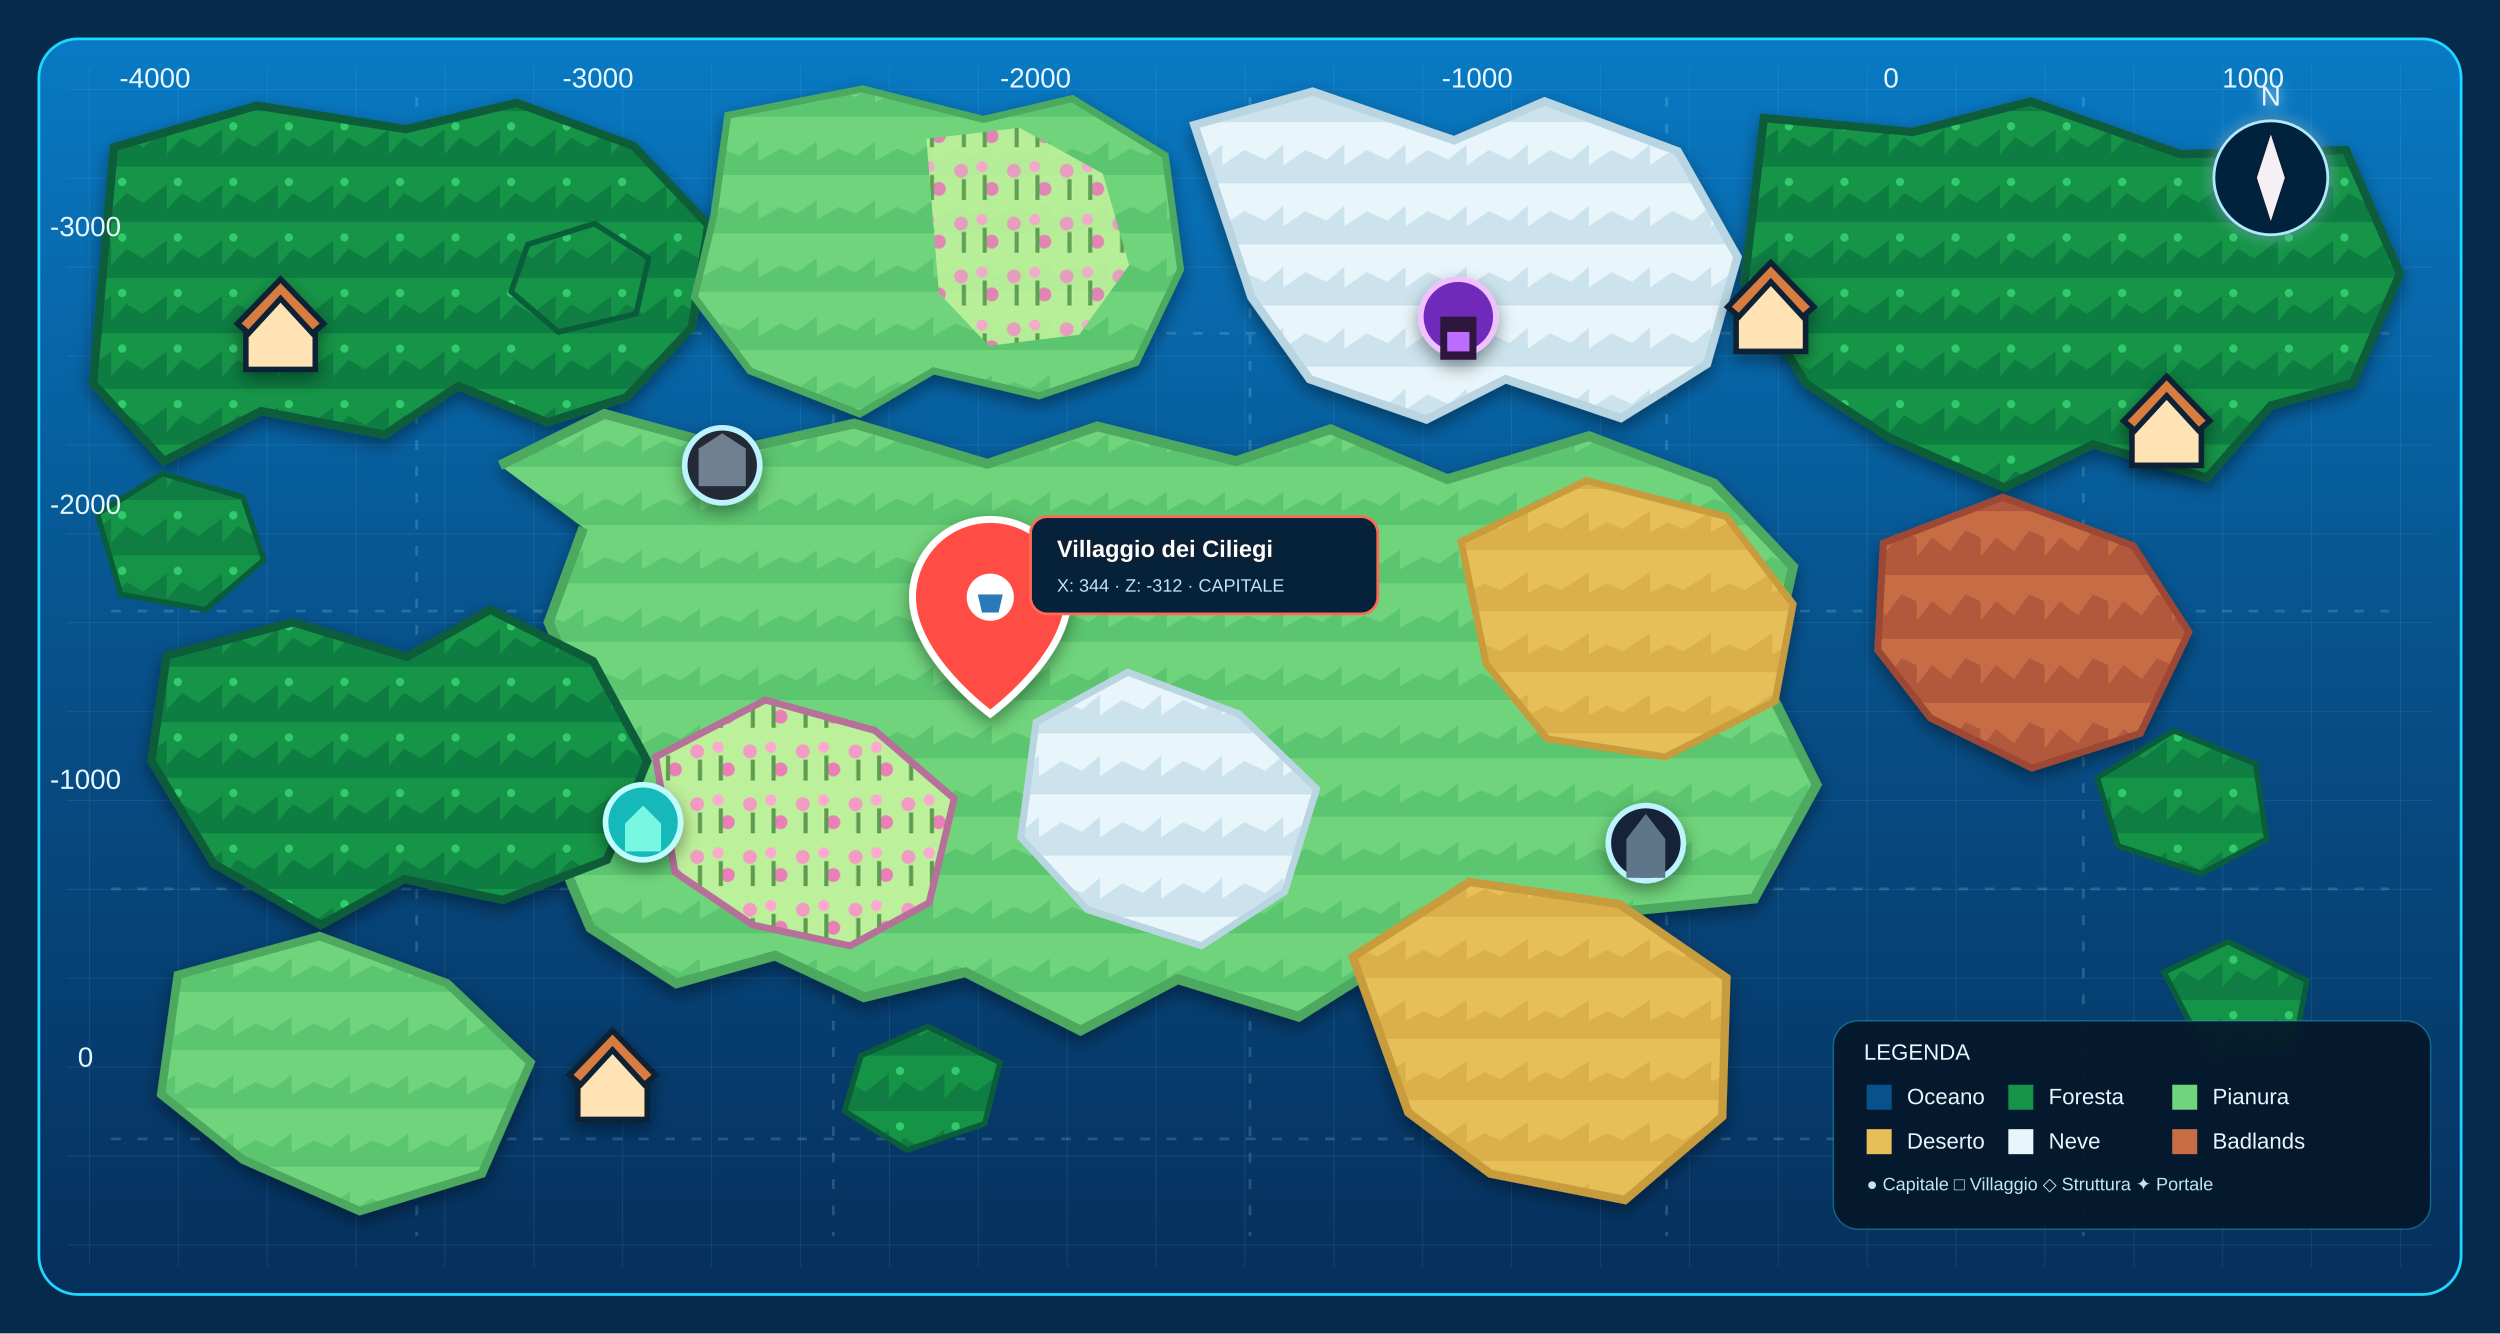
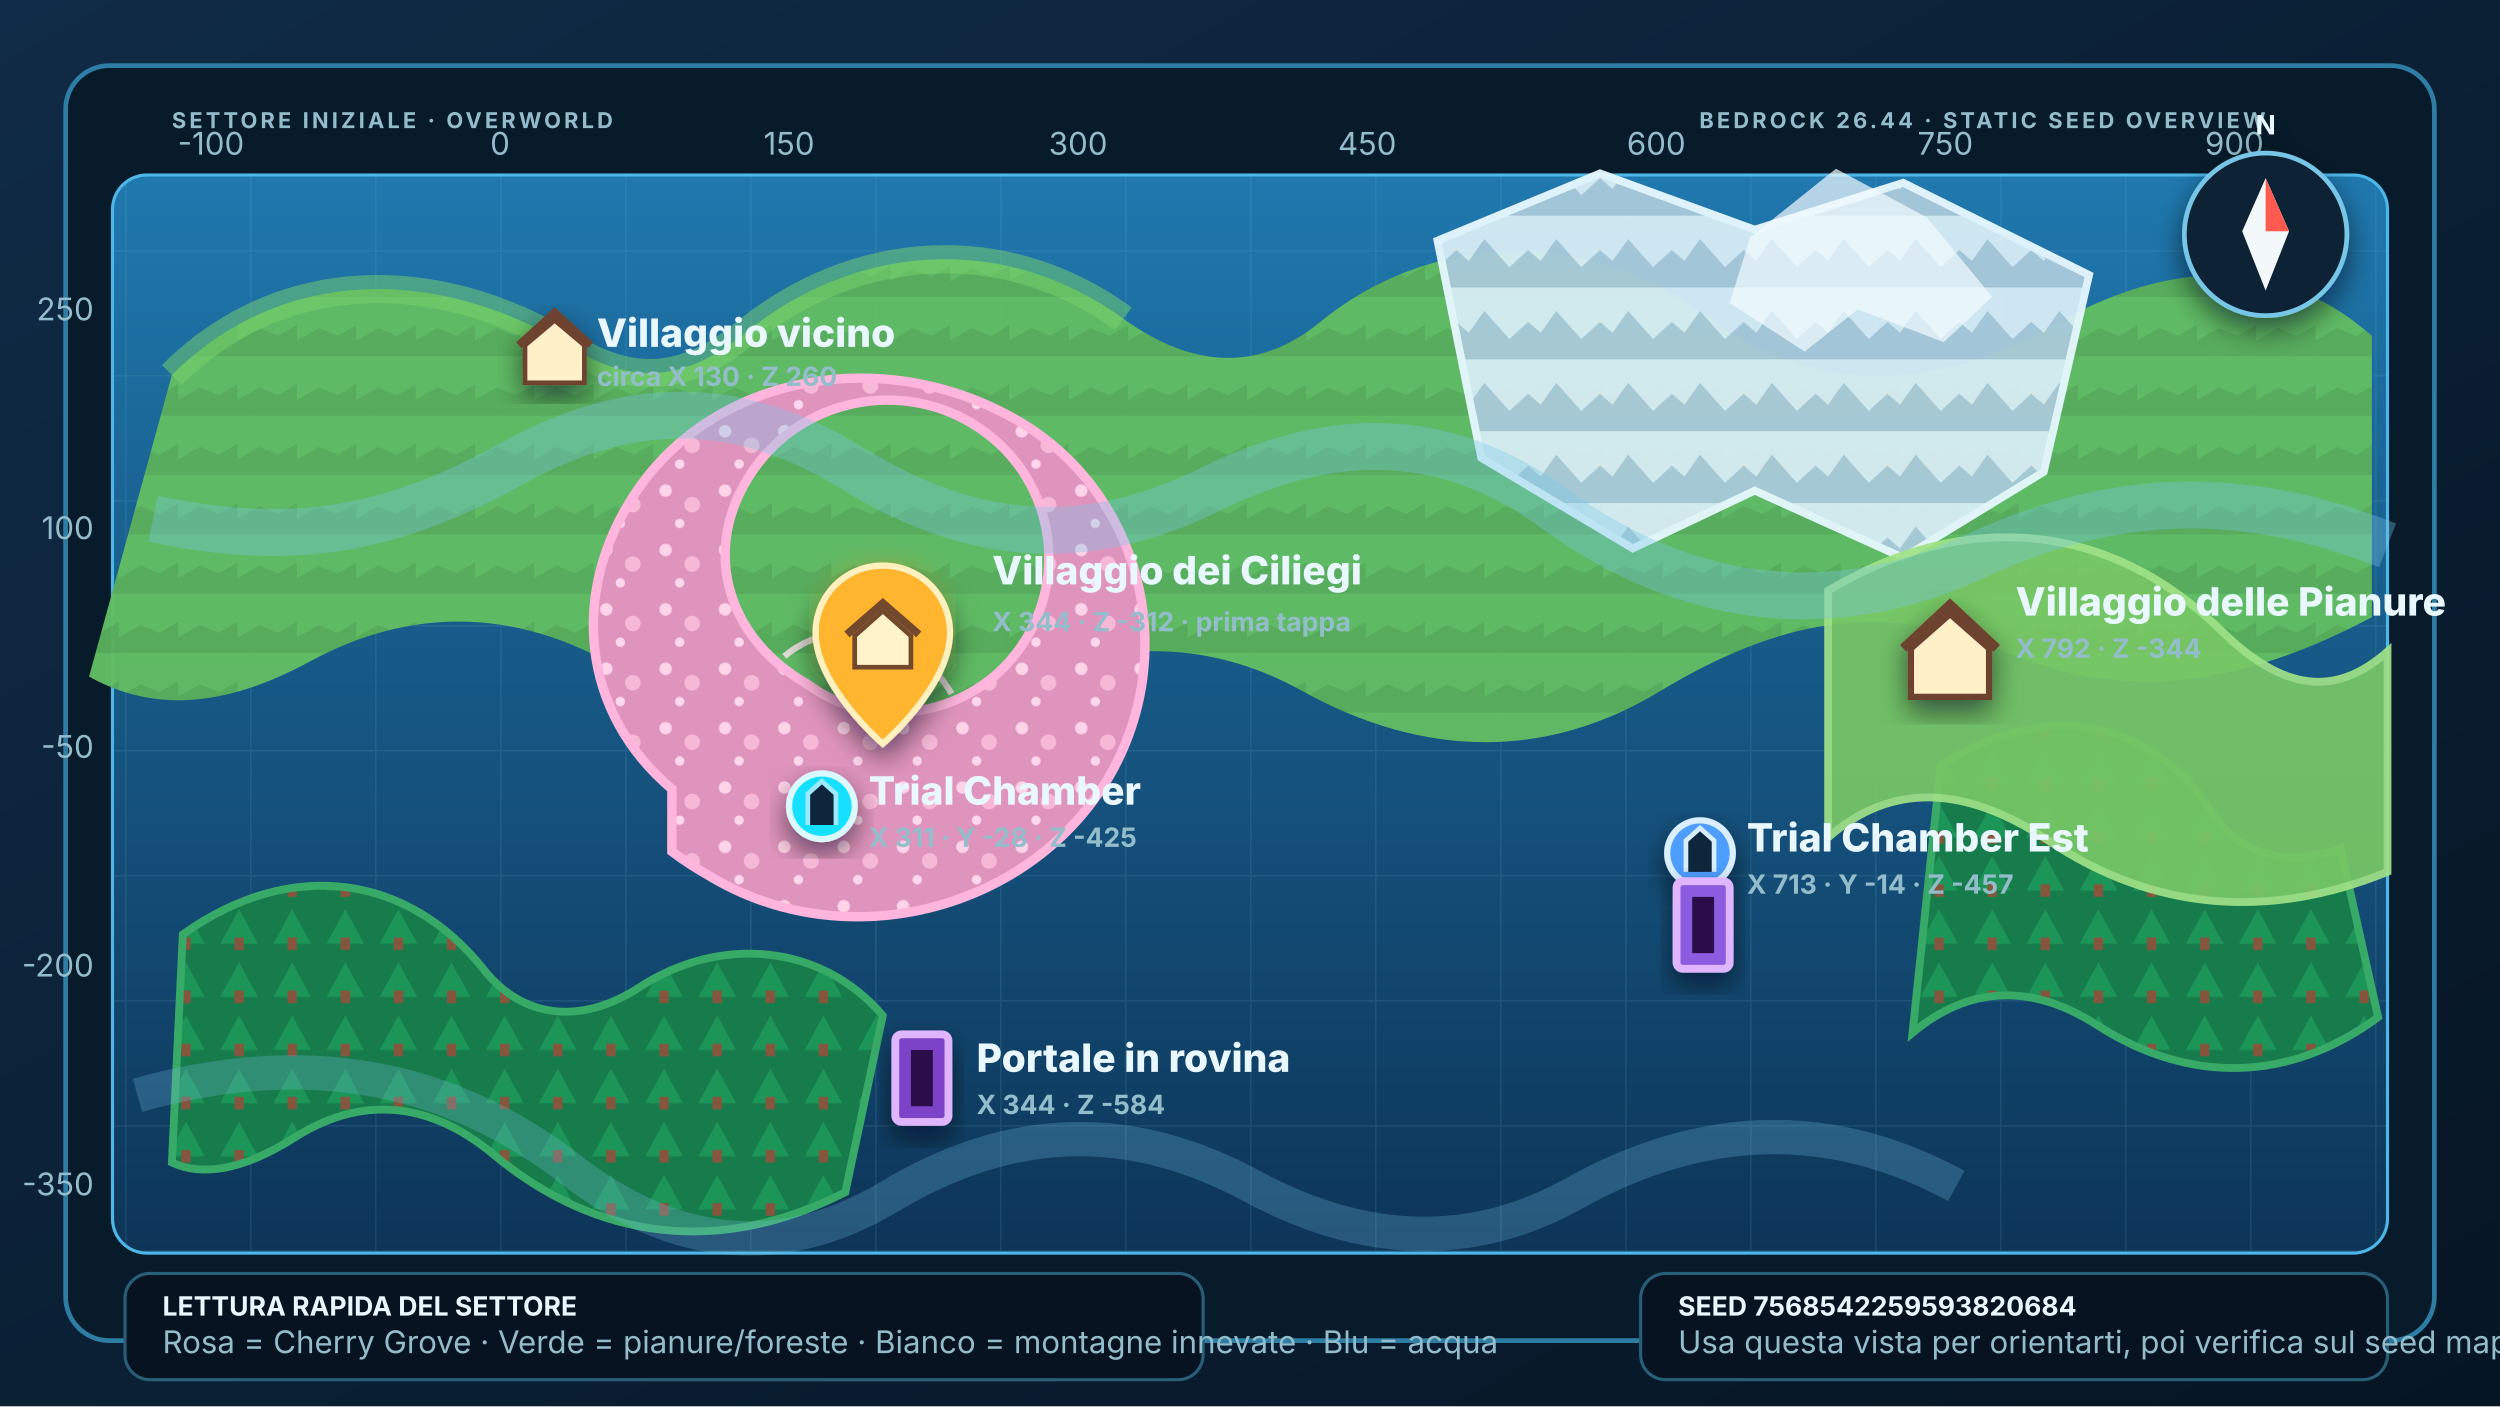
- <svg xmlns="http://www.w3.org/2000/svg" viewBox="0 0 1800 960" role="img" aria-label="Mappa strategica del seed di Minecraft Rinascita">
+ <svg xmlns="http://www.w3.org/2000/svg" viewBox="0 0 1600 900" role="img" aria-labelledby="title desc">
  <defs>
-     <linearGradient id="sea" x1="0" y1="0" x2="0" y2="1">
-       <stop stop-color="#087ac4" />
-       <stop offset=".48" stop-color="#07528c" />
-       <stop offset="1" stop-color="#062f5b" />
+     <linearGradient id="bg" x1="0" y1="0" x2="1" y2="1">
+       <stop stop-color="#102b47" />
+       <stop offset="1" stop-color="#061523" />
    </linearGradient>
-     <pattern id="grid" width="64" height="64" patternUnits="userSpaceOnUse">
-       <path d="M64 0H0V64" fill="none" stroke="#9ee8ff" stroke-opacity=".18" />
+     <linearGradient id="water" x1="0" y1="0" x2="0" y2="1">
+       <stop stop-color="#1f78ae" />
+       <stop offset="1" stop-color="#0d3558" />
+     </linearGradient>
+     <pattern id="grid" width="80" height="80" patternUnits="userSpaceOnUse">
+       <path d="M80 0H0V80" fill="none" stroke="#79b9d0" stroke-opacity=".13" stroke-width="2" />
    </pattern>
-     <pattern id="forest" width="40" height="40" patternUnits="userSpaceOnUse">
-       <rect width="40" height="40" fill="#159447" />
-       <path d="M0 31L11 19l12 7 17-13v27H0Z" fill="#0c6a3e" opacity=".55" />
-       <circle cx="8" cy="11" r="3" fill="#32ca6c" />
-     </pattern>
-     <pattern id="plains" width="42" height="42" patternUnits="userSpaceOnUse">
-       <rect width="42" height="42" fill="#6fd47b" />
-       <path d="M0 32L16 23 28 28 42 18V42H0Z" fill="#48b963" opacity=".52" />
-     </pattern>
-     <pattern id="desert" width="44" height="44" patternUnits="userSpaceOnUse">
-       <rect width="44" height="44" fill="#e6bf58" />
-       <path d="M0 31L13 24 24 29 44 16V44H0Z" fill="#cf9f3e" opacity=".48" />
-     </pattern>
-     <pattern id="snow" width="44" height="44" patternUnits="userSpaceOnUse">
-       <rect width="44" height="44" fill="#e8f5fa" />
-       <path d="M0 31L16 20 31 27 44 16V44H0Z" fill="#c1dce8" opacity=".72" />
-     </pattern>
-     <pattern id="badlands" width="46" height="46" patternUnits="userSpaceOnUse">
-       <rect width="46" height="46" fill="#c66d45" />
-       <path d="M0 33L11 19 24 29 35 14 46 19v27H0Z" fill="#a24737" opacity=".55" />
+     <pattern id="plains" width="38" height="38" patternUnits="userSpaceOnUse">
+       <rect width="38" height="38" fill="#62bd63" />
+       <path d="M0 28l14-8 12 5 12-7v20H0z" fill="#55a957" opacity=".7" />
    </pattern>
    <pattern id="cherry" width="38" height="38" patternUnits="userSpaceOnUse">
-       <rect width="38" height="38" fill="#bdf09a" />
-       <circle cx="8" cy="9" r="5" fill="#f29bc4" />
-       <circle cx="23" cy="6" r="4" fill="#ffa8d0" />
-       <circle cx="30" cy="22" r="5" fill="#ea7fb8" />
-       <path d="M10 15v15M25 12v18" stroke="#5f9c53" stroke-width="3" />
+       <rect width="38" height="38" fill="#df94bd" />
+       <circle cx="8" cy="10" r="4" fill="#ffd3e8" />
+       <circle cx="25" cy="19" r="5" fill="#f7b8d8" />
+       <circle cx="17" cy="31" r="3" fill="#ffd7ec" />
    </pattern>
-     <filter id="shadow">
-       <feDropShadow dx="0" dy="5" stdDeviation="6" flood-color="#000" flood-opacity=".4" />
+     <pattern id="forest" width="34" height="34" patternUnits="userSpaceOnUse">
+       <rect width="34" height="34" fill="#177c4c" />
+       <path d="M17 4l12 22H5z" fill="#1c9658" />
+       <rect x="14" y="22" width="6" height="8" fill="#85563d" />
+     </pattern>
+     <pattern id="snow" width="46" height="46" patternUnits="userSpaceOnUse">
+       <rect width="46" height="46" fill="#d7ecf4" />
+       <path d="M0 33l12-11 8 7 10-14 16 18v13H0z" fill="#a9c9d9" />
+     </pattern>
+     <filter id="shadow" x="-30%" y="-30%" width="160%" height="160%">
+       <feDropShadow dx="0" dy="8" stdDeviation="9" flood-color="#02070d" flood-opacity=".55" />
    </filter>
    <filter id="glow">
-       <feGaussianBlur stdDeviation="5" result="b" />
+       <feGaussianBlur stdDeviation="8" result="b" />
      <feMerge>
        <feMergeNode in="b" />
        <feMergeNode in="SourceGraphic" />
      </feMerge>
    </filter>
    <style>
-     .coord{font: 20px Arial,sans-serif;fill:#e6f7ff}
-     .legend{font:16px Arial,sans-serif;fill:#eaf6ff}
-     .tiny{font:13px Arial,sans-serif;fill:#bfe6f5}
-     .label{font:700 17px Arial,sans-serif;fill:#fff;paint-order:stroke;stroke:#0b2034;stroke-width:5}
-   </style>
+       .t{font-family:Inter,system-ui,sans-serif;fill:#e9f7ff}.muted{font-family:Inter,system-ui,sans-serif;fill:#94bdcb}.small{font-size:20px}.label{font-size:25px;font-weight:800}.meta{font-size:17px;font-weight:700}.micro{font-size:14px;font-weight:700;letter-spacing:2px}.halo{paint-order:stroke;stroke:#071321;stroke-width:4;stroke-linejoin:round}.marker{filter:url(#shadow)}
+     </style>
  </defs>
-   <rect width="1800" height="960" fill="#052a4c" />
-   <rect x="28" y="28" width="1744" height="904" rx="28" fill="url(#sea)" stroke="#20d5ff" stroke-width="2" />
-   <rect x="48" y="48" width="1704" height="864" rx="22" fill="url(#grid)" opacity=".75" />
-   <g opacity=".18" stroke="#b3efff" stroke-width="2" stroke-dasharray="7 12">
-     <path d="M80 240H1720M80 440H1720M80 640H1720M80 820H1720" />
-     <path d="M300 70V890M600 70V890M900 70V890M1200 70V890M1500 70V890" />
+   <rect width="1600" height="900" fill="url(#bg)" />
+   <rect x="42" y="42" width="1516" height="816" rx="28" fill="#071b2b" stroke="#2d7da5" stroke-width="3" />
+   <rect x="72" y="112" width="1456" height="690" rx="22" fill="url(#water)" stroke="#4cb7e8" stroke-width="2" />
+   <rect x="72" y="112" width="1456" height="690" rx="22" fill="url(#grid)" />
+   <g class="muted small" text-anchor="middle">
+     <text x="135" y="99">-100</text>
+     <text x="320" y="99">0</text>
+     <text x="505" y="99">150</text>
+     <text x="690" y="99">300</text>
+     <text x="875" y="99">450</text>
+     <text x="1060" y="99">600</text>
+     <text x="1245" y="99">750</text>
+     <text x="1430" y="99">900</text>
  </g>
-   <g filter="url(#shadow)">
-     <path d="M82 106L185 76 292 93 372 74 456 105 510 162 498 236 451 286 394 304 330 278 277 313 188 296 118 332 67 276Z" fill="url(#forest)" stroke="#0a5d3b" stroke-width="6" />
-     <path d="M524 83L621 64 708 86 772 71 839 112 850 194 818 261 748 285 672 267 619 298 540 267 500 214 514 155Z" fill="url(#plains)" stroke="#4caa60" stroke-width="5" />
-     <path d="M667 100L734 92 794 125 813 191 777 241 712 249 676 211Z" fill="url(#cherry)" opacity=".92" />
-     <path d="M860 90L945 66 1047 101 1112 73 1208 109 1251 185 1229 262 1167 301 1084 273 1027 302 943 273 901 214Z" fill="url(#snow)" stroke="#b9d5e2" stroke-width="6" />
-     <path d="M1270 85L1377 95 1462 73 1570 111 1689 108 1728 197 1694 276 1635 292 1589 344 1507 320 1443 351 1360 315 1300 276 1256 203Z" fill="url(#forest)" stroke="#0a5d3b" stroke-width="6" />
-     <path d="M360 335L435 298 530 324 615 305 711 334 790 307 890 332 958 309 1042 345 1144 314 1234 348 1291 408 1272 493 1308 565 1263 647 1171 656 1104 706 1013 683 935 732 848 705 778 742 695 700 622 718 558 688 487 708 425 668 397 602 428 524 395 448 420 380 398Z" fill="url(#plains)" stroke="#4da860" stroke-width="7" />
-     <path d="M1052 390L1142 346 1243 372 1291 435 1278 505 1199 545 1114 532 1070 478Z" fill="url(#desert)" stroke="#c89b3e" stroke-width="5" />
-     <path d="M1356 391L1442 358 1536 393 1576 455 1541 528 1463 553 1390 517 1352 468Z" fill="url(#badlands)" stroke="#9d4736" stroke-width="5" />
-     <path d="M120 472L211 448 293 473 353 439 427 476 466 548 437 619 362 648 291 633 231 666 154 622 109 548Z" fill="url(#forest)" stroke="#0a5d3b" stroke-width="6" />
-     <path d="M472 545L551 504 630 526 687 575 669 650 612 681 542 666 486 628Z" fill="url(#cherry)" stroke="#b66f9a" stroke-width="5" />
-     <path d="M746 520L812 484 892 514 948 568 925 642 865 681 783 655 735 603Z" fill="url(#snow)" stroke="#b9d5e2" stroke-width="5" />
-     <path d="M974 689L1058 635 1166 651 1243 704 1240 804 1170 864 1073 845 1014 801Z" fill="url(#desert)" stroke="#c89b3e" stroke-width="6" />
-     <path d="M128 702L230 674 322 708 382 765 347 845 259 872 175 835 116 788Z" fill="url(#plains)" stroke="#4da860" stroke-width="6" />
+   <g class="muted small" text-anchor="end">
+     <text x="60" y="205">250</text>
+     <text x="60" y="345">100</text>
+     <text x="60" y="485">-50</text>
+     <text x="60" y="625">-200</text>
+     <text x="60" y="765">-350</text>
  </g>
-   <g fill="url(#forest)" stroke="#0a5d3b" stroke-width="4">
-     <path d="M70 370l47-29 58 17 15 45-42 36-61-11z" />
-     <path d="M1510 560l55-34 59 24 8 54-47 25-60-20z" />
-     <path d="M1558 700l46-22 57 28-9 48-62 8z" />
-     <path d="M620 760l48-21 52 26-11 44-56 19-45-28z" />
-     <path d="M380 176l48-15 39 25-9 40-56 13-34-29z" />
+   <text x="110" y="82" class="micro muted">SETTORE INIZIALE · OVERWORLD</text>
+   <text x="1450" y="82" class="micro muted" text-anchor="end">BEDROCK 26.44 · STATIC SEED OVERVIEW</text>
+   <path d="M110 240c70-70 170-70 255-18 40 25 74 22 112-9 70-57 165-65 242-9 43 31 86 35 126 2 67-55 165-63 245-5 72 52 143 52 226 6 82-46 150-38 202 8v180c-83 44-158 55-235 22-78-34-145-20-220 25-72 44-151 44-230 0-61-34-130-34-195 2-78 43-153 44-226-6-69-48-143-53-213-15-55 30-101 33-142 10z" fill="url(#plains)" opacity=".96" />
+   <path d="M110 240c70-70 170-70 255-18 40 25 74 22 112-9 70-57 165-65 242-9" fill="none" stroke="#78d36b" stroke-width="18" opacity=".5" />
+   <path d="M430 505c-58-49-66-126-23-190 51-76 159-95 244-46 78 45 105 146 60 226-50 88-170 119-258 65-7-4-15-9-23-15zm87-67c43 32 107 20 137-25 30-44 20-104-23-136-48-36-116-24-149 24-34 49-18 107 35 137z" fill="url(#cherry)" stroke="#ffb5dc" stroke-width="6" />
+   <path d="M502 420c20-17 49-20 74-7 13 7 25 17 33 31" fill="none" stroke="#ffe3f0" stroke-width="4" opacity=".8" />
+   <path d="M920 154l104-43 99 36 95-30 119 59-29 126-90 55-95-43-78 37-97-58z" fill="url(#snow)" stroke="#e7f8ff" stroke-width="5" opacity=".95" />
+   <path d="M1120 152l55-44 58 31 42 51-31 29-55-21-34 27-48-31z" fill="#f4fbff" opacity=".7" />
+   <path d="M117 598c70-50 145-38 193 23 25 31 62 35 99 11 52-34 117-28 156 18l-24 113c-80 41-159 31-225-24-42-35-86-38-129-10-32 20-58 24-77 15z" fill="url(#forest)" stroke="#38aa67" stroke-width="5" />
+   <path d="M1242 490c66-43 135-30 173 29 17 27 48 37 83 24l24 108c-57 42-121 43-180 5-42-27-82-25-118 5z" fill="url(#forest)" stroke="#38aa67" stroke-width="5" />
+   <path d="M1170 378c90-54 182-43 252 26 40 39 73 42 106 13v141c-76 31-150 25-217-20-54-36-101-37-141-2z" fill="#77c765" stroke="#9fe287" stroke-width="5" opacity=".92" />
+   <path d="M98 332c94 20 157 5 231-36 76-42 146-40 217 4 78 48 150 52 229 13 81-40 153-36 219 12 86 63 180 73 270 31 91-42 172-43 264-7" fill="none" stroke="#7ac6e8" stroke-opacity=".35" stroke-width="30" />
+   <path d="M88 701c106-30 198-14 278 48 66 51 134 58 203 17 78-47 154-49 232-7 72 39 141 41 206 5 84-47 166-48 245-5" fill="none" stroke="#7ac6e8" stroke-opacity=".25" stroke-width="22" />
+   <g transform="translate(1450 150)" filter="url(#shadow)">
+     <circle r="52" fill="#0a2134" stroke="#77c6e7" stroke-width="3" />
+     <path d="M0-36l15 34L0 36-15-2z" fill="#f3f9fb" />
+     <path d="M0-36l15 34H0z" fill="#ff5a4f" />
+     <text y="-64" text-anchor="middle" class="t meta">N</text>
  </g>
-   <g class="coord">
-     <text x="86" y="63">-4000</text>
-     <text x="405" y="63">-3000</text>
-     <text x="720" y="63">-2000</text>
-     <text x="1038" y="63">-1000</text>
-     <text x="1356" y="63">0</text>
-     <text x="1600" y="63">1000</text>
-     <text x="36" y="170">-3000</text>
-     <text x="36" y="370">-2000</text>
-     <text x="36" y="568">-1000</text>
-     <text x="56" y="768">0</text>
+   <g class="marker" transform="translate(565 398)">
+     <circle r="39" fill="#ffb52e" opacity=".22" filter="url(#glow)" />
+     <path d="M0-36C-24-36-43-17-43 7c0 34 43 71 43 71S43 41 43 7C43-17 24-36 0-36z" fill="#ffb52e" stroke="#fff0bd" stroke-width="4" />
+     <path d="M-18 9l18-16 18 16v20H-18z" fill="#fff3c9" stroke="#73482f" stroke-width="3" />
+     <path d="M-23 8L0-12 23 8" fill="none" stroke="#73482f" stroke-width="5" />
  </g>
-   <g transform="translate(1635 128)" filter="url(#glow)">
-     <circle r="41" fill="#06233c" stroke="#aeeaff" stroke-width="2" />
-     <path d="M0-31L10 0 0 31-10 0Z" fill="#ff4c43" />
-     <path d="M0-31L-10 0 0 31 10 0Z" fill="#f5f8ff" opacity=".95" />
-     <text y="-52" text-anchor="middle" class="coord" font-weight="700">N</text>
+   <g class="t">
+     <text x="635" y="374" class="label">Villaggio dei Ciliegi</text>
+     <text x="635" y="404" class="meta muted">X 344 · Z -312 · prima tappa</text>
  </g>
-   <g filter="url(#shadow)">
-     <path d="M657 430c0-31 25-56 56-56s56 25 56 56c0 43-56 84-56 84s-56-41-56-84z" fill="#ff4d45" stroke="#fff" stroke-width="5" />
-     <circle cx="713" cy="430" r="17" fill="#fff" />
-     <path d="M704 428h18l-3 13h-12z" fill="#2b79bb" />
-     <g fill="#fff" stroke="#0b2034" stroke-width="4">
-       <path d="M177 233l25-24 25 24v33h-50z" fill="#ffe3b5" />
-       <path d="M171 233l31-32 31 32-8 7-23-25-23 25z" fill="#d87c3f" />
-       <path d="M1250 221l25-24 25 24v32h-50z" fill="#ffe3b5" />
-       <path d="M1244 221l31-32 31 32-8 7-23-25-23 25z" fill="#d87c3f" />
-       <path d="M1535 303l25-24 25 24v32h-50z" fill="#ffe3b5" />
-       <path d="M1529 303l31-32 31 32-8 7-23-25-23 25z" fill="#d87c3f" />
-       <path d="M416 774l25-24 25 24v32h-50z" fill="#ffe3b5" />
-       <path d="M410 774l31-32 31 32-8 7-23-25-23 25z" fill="#d87c3f" />
-     </g>
-     <g>
-       <circle cx="520" cy="335" r="27" fill="#242b35" stroke="#bdf2ff" stroke-width="4" />
-       <path d="M503 350v-27l17-11 17 11v27z" fill="#6f8090" />
-       <circle cx="1050" cy="228" r="27" fill="#702bba" stroke="#efc1ff" stroke-width="4" />
-       <path d="M1037 228h26v31h-26z" fill="#2f163d" />
-       <path d="M1042 239h16v14h-16z" fill="#bc6cff" />
-       <circle cx="1185" cy="607" r="27" fill="#152338" stroke="#bdf2ff" stroke-width="4" />
-       <path d="M1171 604l14-18 14 18v28h-28z" fill="#5e7489" />
-       <circle cx="463" cy="592" r="27" fill="#14b9b9" stroke="#bffcff" stroke-width="4" />
-       <path d="M450 613v-20l13-13 13 13v20z" fill="#77f7e2" />
-     </g>
+   <g class="marker" transform="translate(526 516)">
+     <circle r="21" fill="#16e0ff" stroke="#d9fbff" stroke-width="4" />
+     <path d="M-9 12V-8l9-8 9 8v20" fill="#0b263a" stroke="#9ceaff" stroke-width="3" />
  </g>
-   <g>
-     <rect x="742" y="372" width="250" height="70" rx="12" fill="#06213a" stroke="#ff6a55" stroke-width="2" />
-     <text x="761" y="401" class="label">Villaggio dei Ciliegi</text>
-     <text x="761" y="426" class="tiny">X: 344 · Z: -312 · CAPITALE</text>
+   <g class="t">
+     <text x="556" y="515" class="label">Trial Chamber</text>
+     <text x="556" y="542" class="meta muted">X 311 · Y -28 · Z -425</text>
  </g>
-   <g transform="translate(1320 735)">
-     <rect x="0" y="0" width="430" height="150" rx="18" fill="#06182b" fill-opacity=".94" stroke="#2ddfff" stroke-opacity=".35" />
-     <text x="22" y="28" class="legend" font-weight="700" fill="#5fffe2">LEGENDA</text>
-     <rect x="24" y="46" width="18" height="18" fill="#07528c" />
-     <text x="53" y="60" class="legend">Oceano</text>
-     <rect x="126" y="46" width="18" height="18" fill="#159447" />
-     <text x="155" y="60" class="legend">Foresta</text>
-     <rect x="244" y="46" width="18" height="18" fill="#6fd47b" />
-     <text x="273" y="60" class="legend">Pianura</text>
-     <rect x="24" y="78" width="18" height="18" fill="#e6bf58" />
-     <text x="53" y="92" class="legend">Deserto</text>
-     <rect x="126" y="78" width="18" height="18" fill="#e8f5fa" />
-     <text x="155" y="92" class="legend">Neve</text>
-     <rect x="244" y="78" width="18" height="18" fill="#c66d45" />
-     <text x="273" y="92" class="legend">Badlands</text>
-     <text x="24" y="122" class="tiny">● Capitale   □ Villaggio   ◇ Struttura   ✦ Portale</text>
+   <g class="marker" transform="translate(590 690)">
+     <rect x="-17" y="-28" width="34" height="56" rx="4" fill="#7b43c7" stroke="#e0b5ff" stroke-width="5" />
+     <rect x="-7" y="-18" width="14" height="36" fill="#2a0b48" />
+   </g>
+   <g class="t">
+     <text x="625" y="686" class="label">Portale in rovina</text>
+     <text x="625" y="713" class="meta muted">X 344 · Z -584</text>
+   </g>
+   <g class="marker" transform="translate(1088 546)">
+     <circle r="21" fill="#4d9eff" stroke="#d9efff" stroke-width="4" />
+     <path d="M-9 12V-8l9-8 9 8v20" fill="#0b263a" stroke="#d7eeff" stroke-width="3" />
+   </g>
+   <g class="t">
+     <text x="1118" y="545" class="label">Trial Chamber Est</text>
+     <text x="1118" y="572" class="meta muted">X 713 · Y -14 · Z -457</text>
+   </g>
+   <g class="marker" transform="translate(1090 592)">
+     <rect x="-17" y="-28" width="34" height="56" rx="4" fill="#8b5be0" stroke="#e0b5ff" stroke-width="5" />
+     <rect x="-7" y="-18" width="14" height="36" fill="#2a0b48" />
+   </g>
+   <g class="marker" transform="translate(1248 420)">
+     <path d="M0-27L25-5v31H-25V-5z" fill="#fff0c7" stroke="#6d422f" stroke-width="4" />
+     <path d="M-30-5L0-33 30-5" fill="none" stroke="#6d422f" stroke-width="6" />
+   </g>
+   <g class="t">
+     <text x="1290" y="394" class="label">Villaggio delle Pianure</text>
+     <text x="1290" y="421" class="meta muted">X 792 · Z -344</text>
+   </g>
+   <g class="marker" transform="translate(355 225)">
+     <path d="M0-20L19-4v24H-19V-4z" fill="#fff0c7" stroke="#6d422f" stroke-width="3" />
+     <path d="M-23-4L0-25 23-4" fill="none" stroke="#6d422f" stroke-width="5" />
+   </g>
+   <g class="t">
+     <text x="382" y="222" class="label">Villaggio vicino</text>
+     <text x="382" y="247" class="meta muted">circa X 130 · Z 260</text>
+   </g>
+   <g transform="translate(80 815)">
+     <rect width="690" height="68" rx="16" fill="#071321" stroke="#275f79" stroke-width="2" />
+     <text x="24" y="27" class="t meta">LETTURA RAPIDA DEL SETTORE</text>
+     <text x="24" y="51" class="muted small">Rosa = Cherry Grove · Verde = pianure/foreste · Bianco = montagne innevate · Blu = acqua</text>
+   </g>
+   <g transform="translate(1050 815)">
+     <rect width="478" height="68" rx="16" fill="#071321" stroke="#275f79" stroke-width="2" />
+     <text x="24" y="27" class="t meta">SEED 7568542259593820684</text>
+     <text x="24" y="51" class="muted small">Usa questa vista per orientarti, poi verifica sul seed map completo.</text>
  </g>
</svg>
